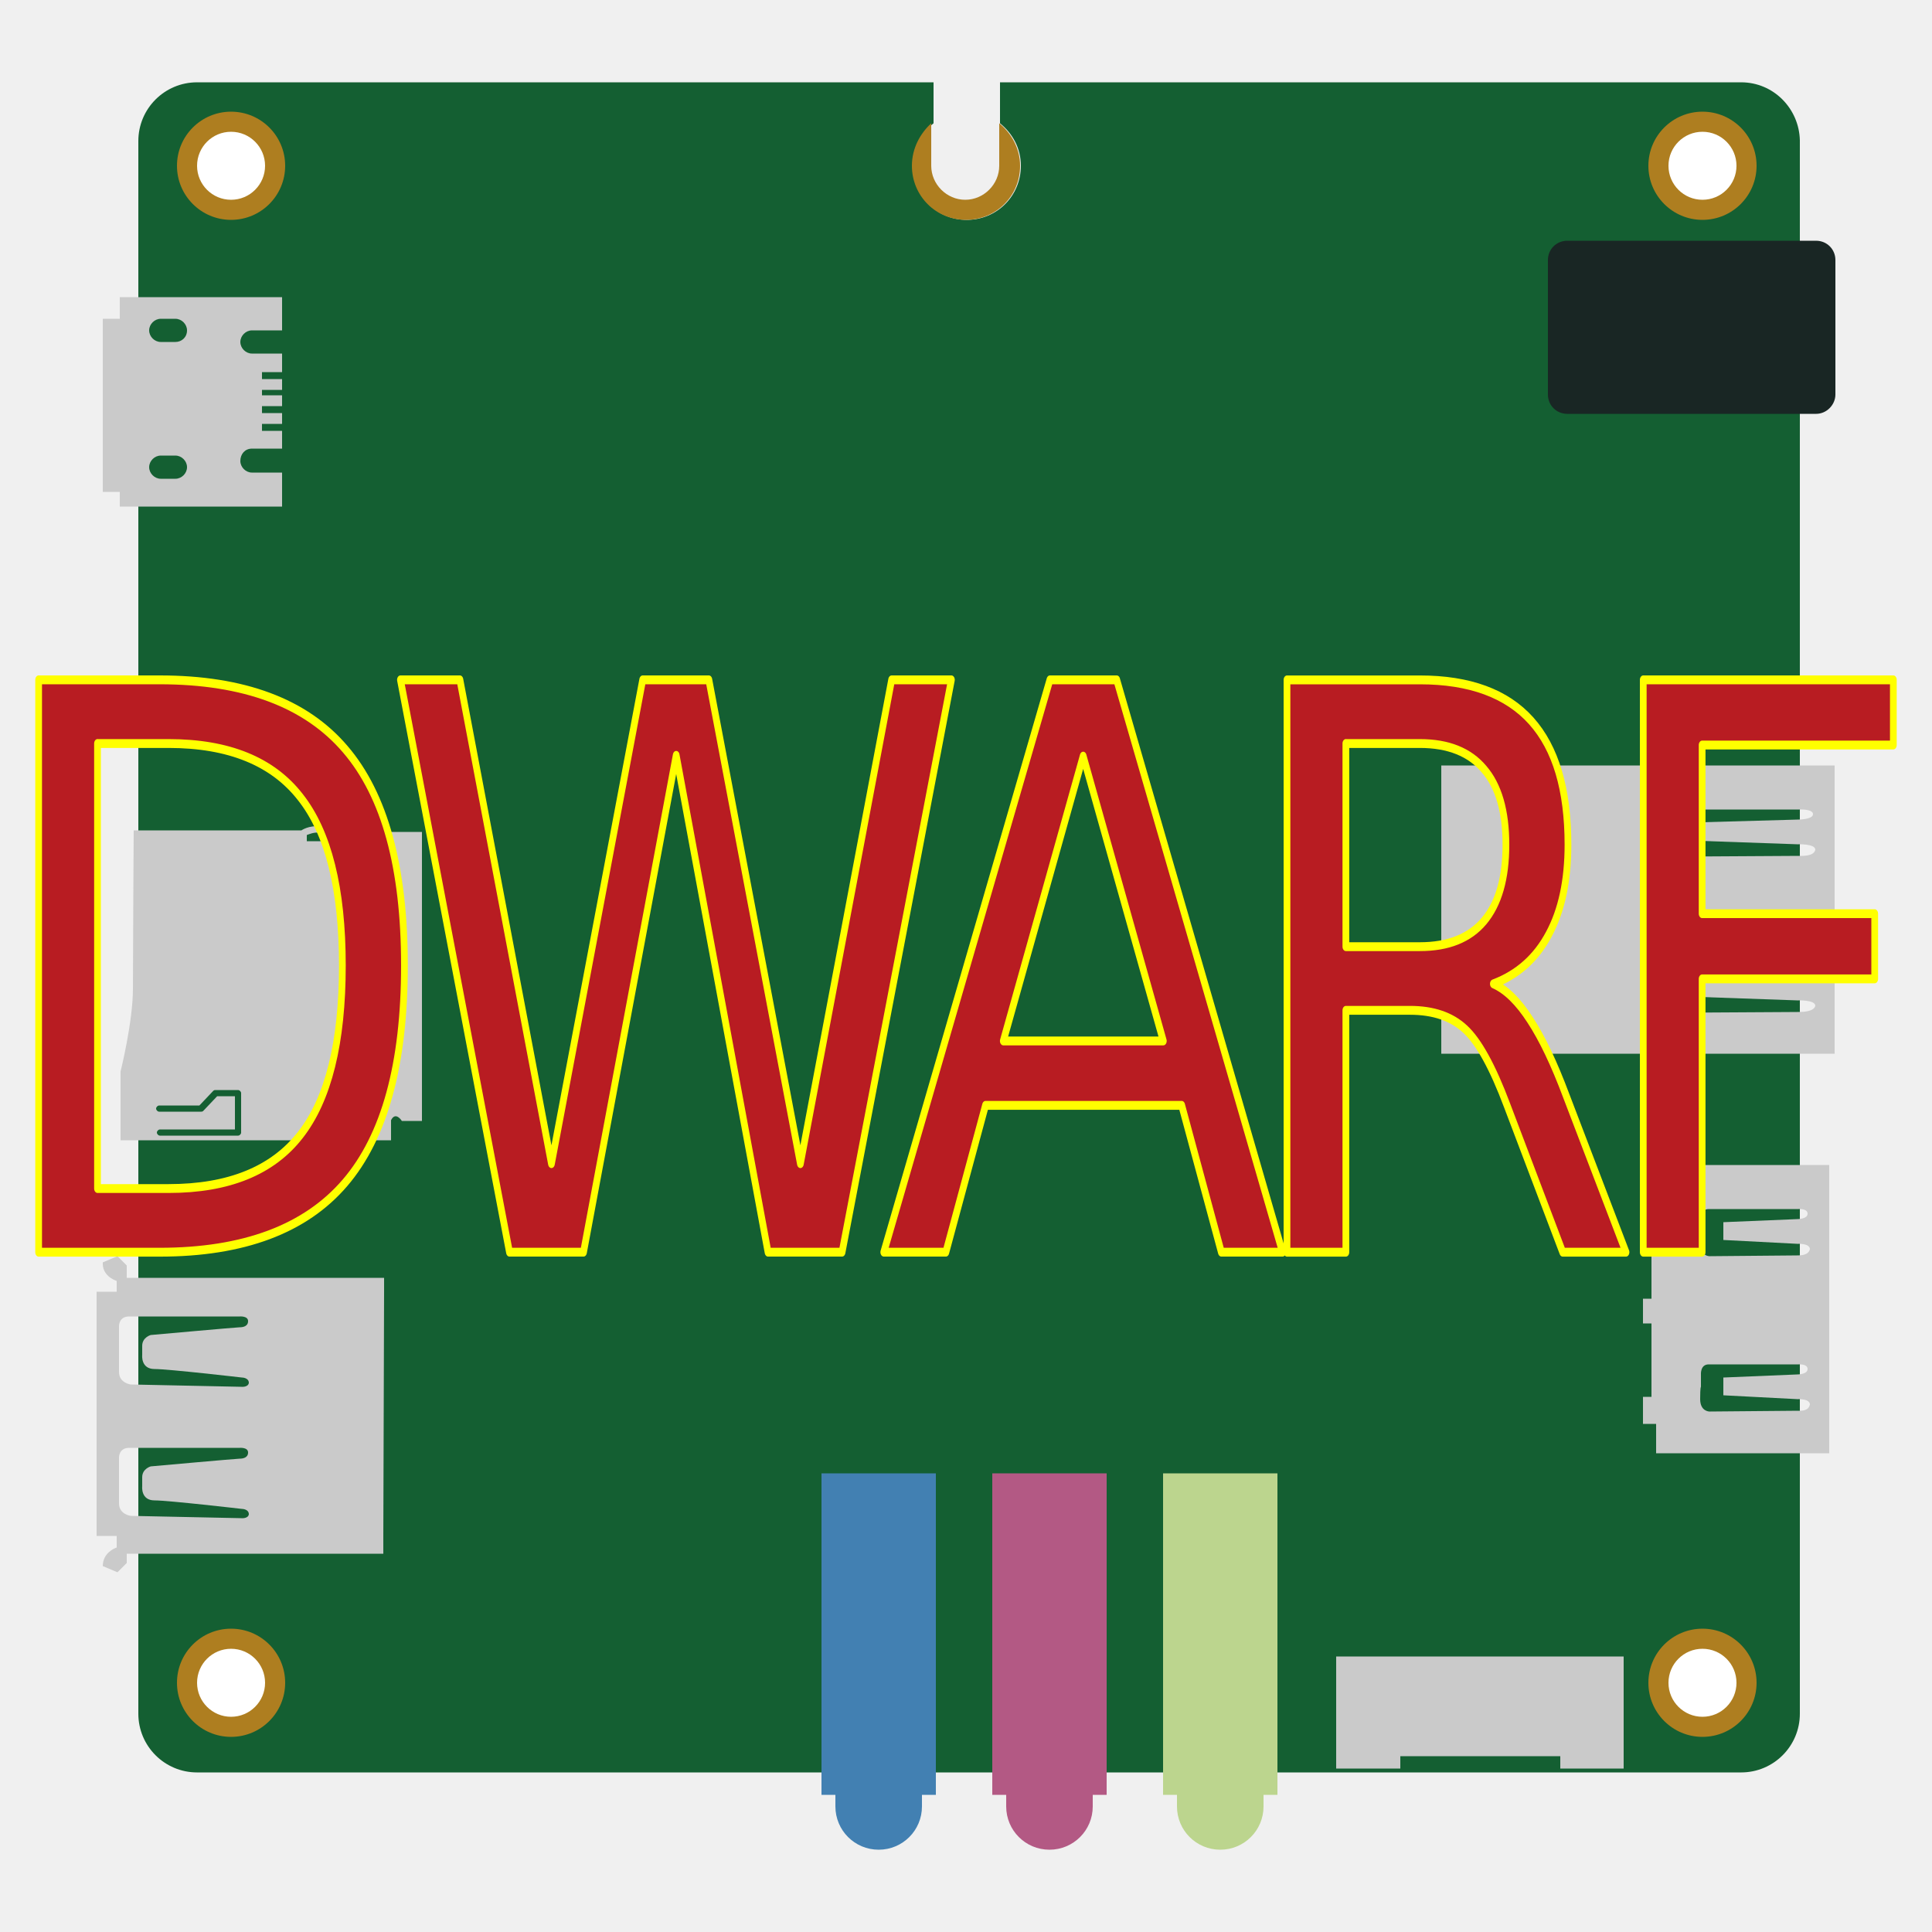
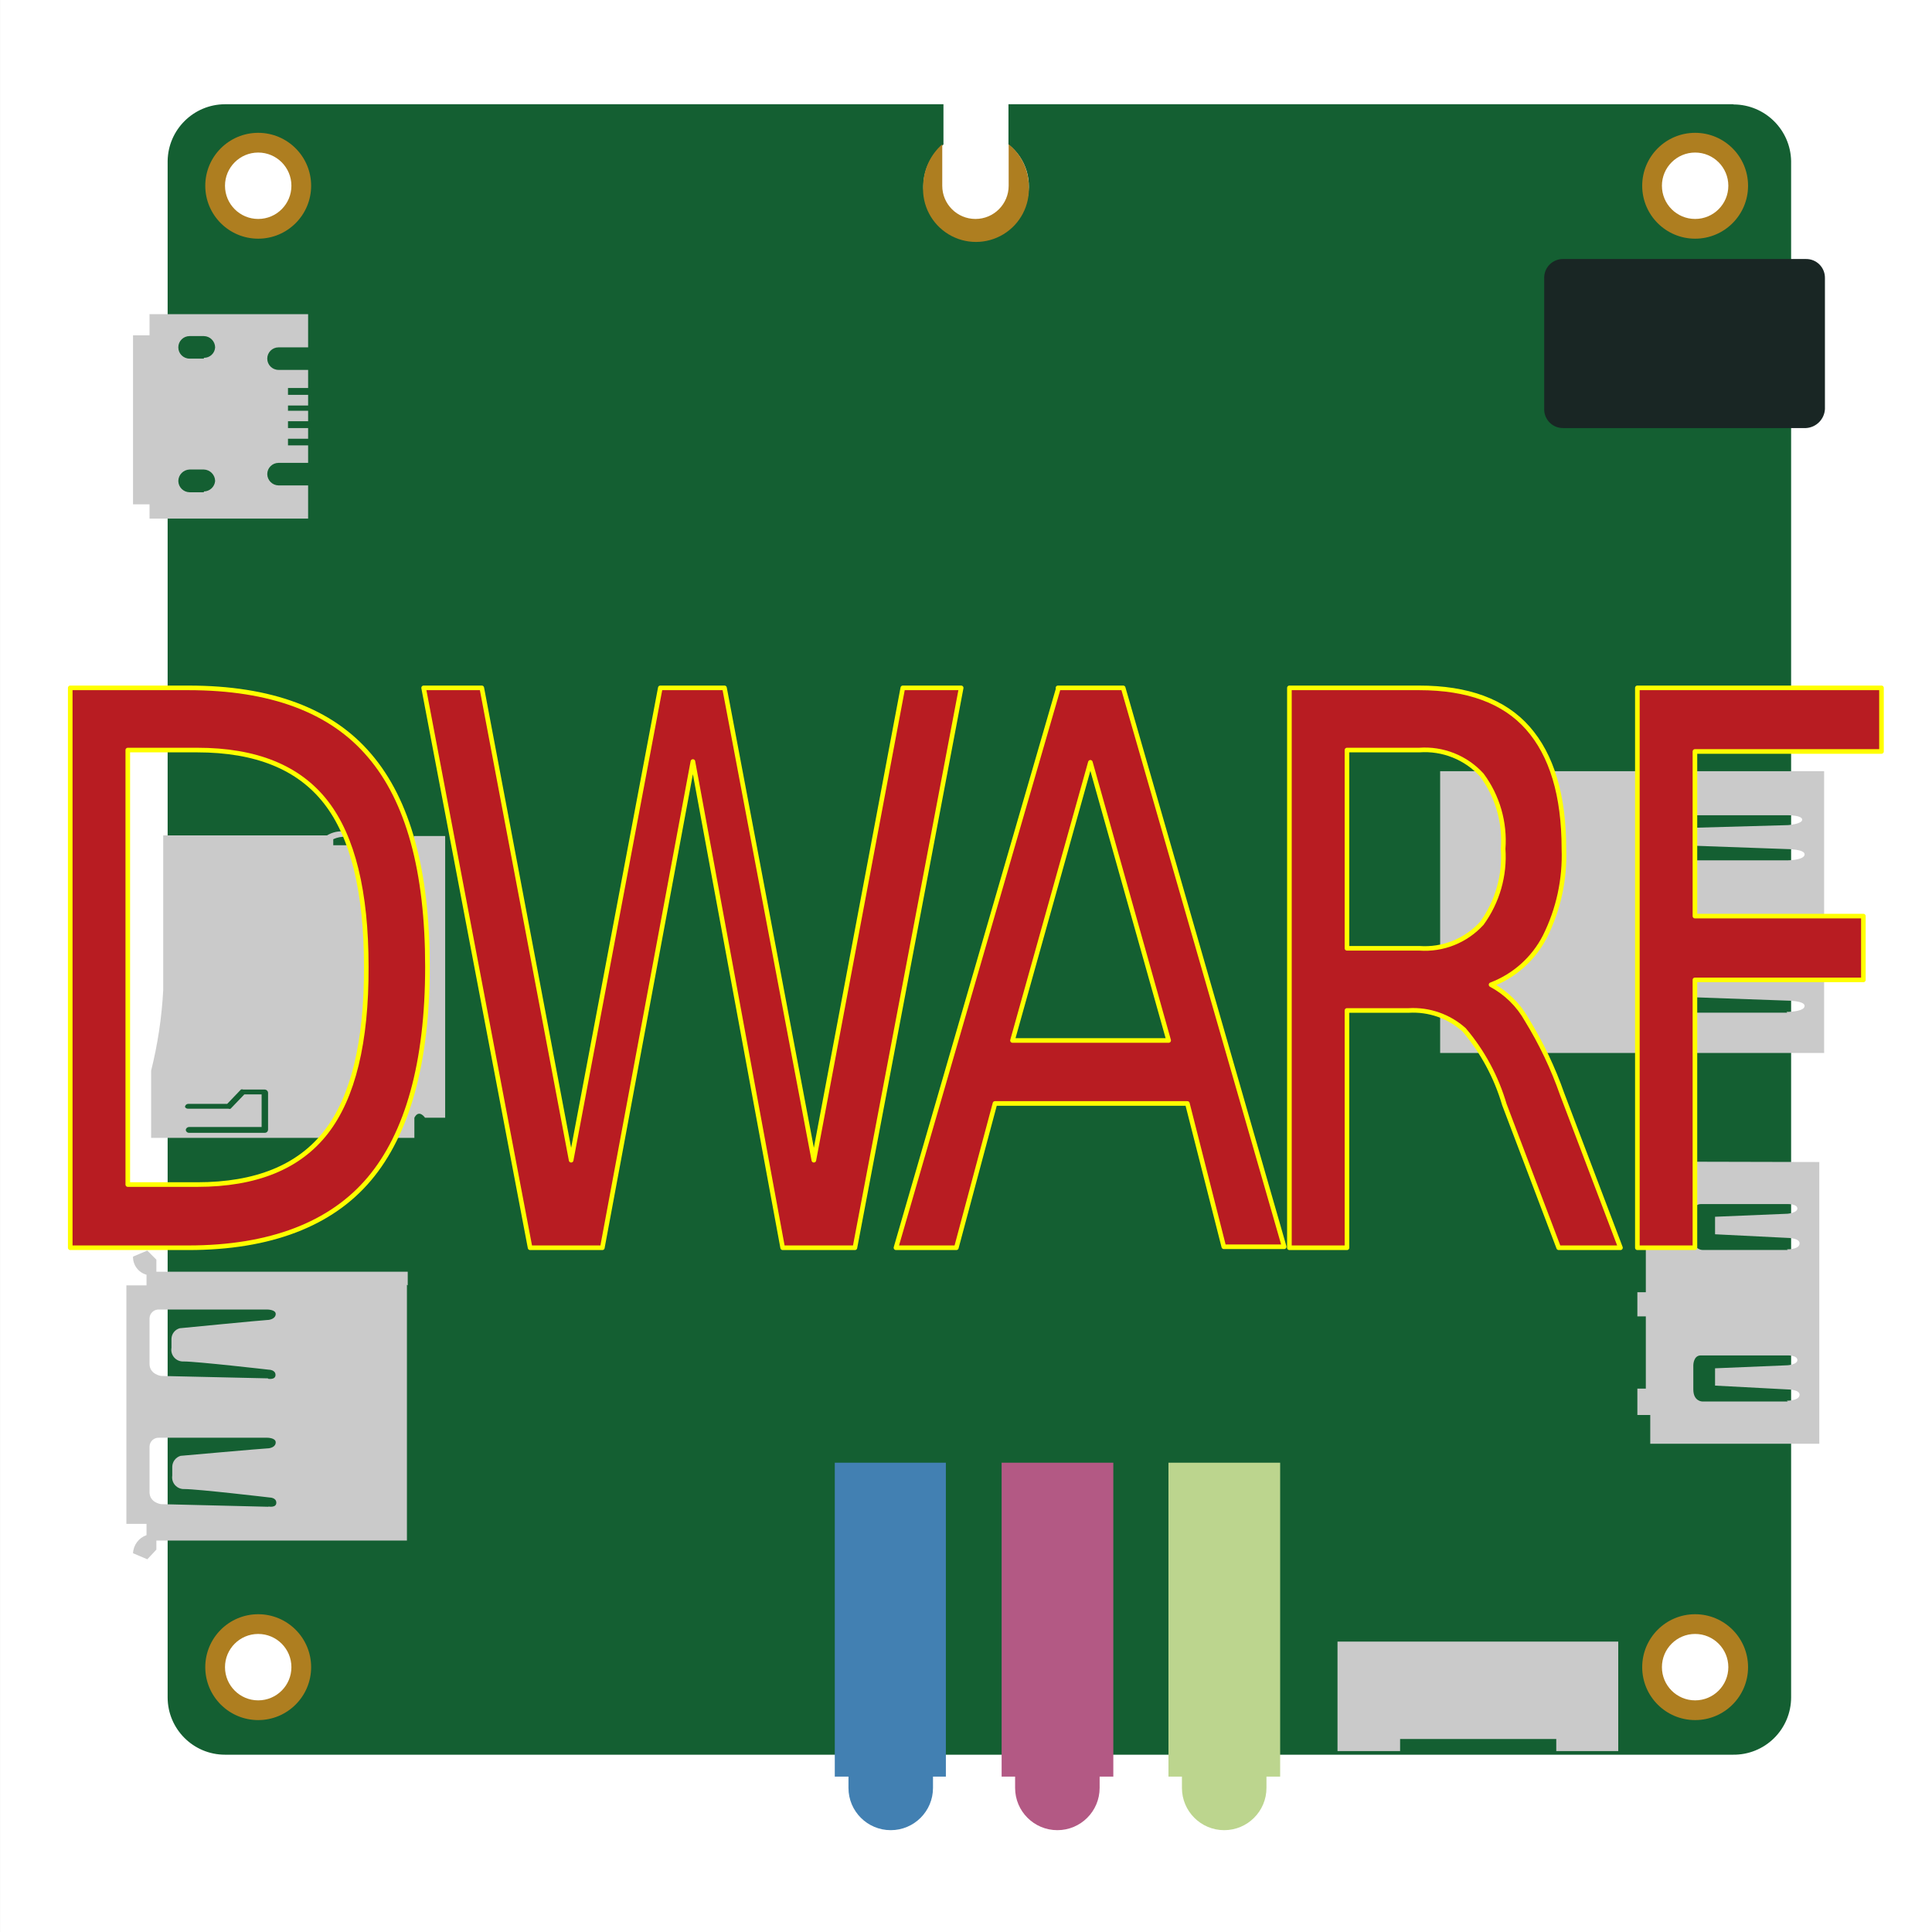
- <svg xmlns="http://www.w3.org/2000/svg" width="50" height="50" viewBox="0 0 50 50" id="svg4304" version="1.1">
-   <defs id="defs4306" />
-   <g id="layer1" transform="translate(0,-1002.362)">
-     <g id="g4906" transform="matrix(0.2,0,0,0.2,-201.2857,1078.604)">
-       <path class="st0" d="m 1231.729,-370.559 -95.9,0 0,5.3 c 1.6,1.3 2.7,3.2 2.7,5.5 0,3.9 -3.1,7 -7,7 -3.9,0 -7,-3.1 -7,-7 0,-2.2 1.1,-4.2 2.7,-5.5 l 0,-5.3 -95.3,0 c -4.2,0 -7.6,3.4 -7.6,7.6 l 0,203.5 c 0,4.2 3.4,7.6 7.6,7.6 l 199.8,0 c 4.2,0 7.6,-3.4 7.6,-7.6 l 0,-203.6 c -0.1,-4.1 -3.4,-7.5 -7.6,-7.5 z" id="path11" style="fill:#145f32" />
-       <g id="g13" transform="translate(979.7286,-407.7592)">
-         <circle class="st1" cx="56.6" cy="48" r="7" id="circle15" style="fill:#ae7e20" />
-         <circle class="st2" cx="56.6" cy="48" r="4.4" id="circle17" style="fill:#ffffff" />
+ <svg xmlns="http://www.w3.org/2000/svg" viewBox="0 0 96 96">
+   <g id="backgroup-white">
+     <rect x="0.01" width="96" height="96" style="fill:#fff" />
+   </g>
+   <g id="board_dwarf">
+     <g id="layer1">
+       <g id="g4906">
+         <path id="path11" d="M86.11,5.18h-36v2a2.62,2.62,0,0,1-1.61,4.69,2.61,2.61,0,0,1-2.62-2.63,2.69,2.69,0,0,1,1-2.06v-2H11.18A2.86,2.86,0,0,0,8.33,8V84.34a2.85,2.85,0,0,0,2.85,2.85H86.11A2.85,2.85,0,0,0,89,84.34V8a2.87,2.87,0,0,0-2.85-2.81Z" style="fill:#145f32" />
+         <g id="g13">
+           <circle id="circle15" cx="12.83" cy="9.23" r="2.63" style="fill:#ae7e20" />
+           <circle id="circle17" cx="12.83" cy="9.23" r="1.65" style="fill:#fff" />
+         </g>
+         <g id="g19">
+           <circle id="circle21" cx="84.23" cy="9.23" r="2.63" style="fill:#ae7e20" />
+           <circle id="circle23" cx="84.23" cy="9.23" r="1.65" style="fill:#fff" />
+         </g>
+         <g id="g25">
+           <circle id="circle27" cx="12.83" cy="82.84" r="2.63" style="fill:#ae7e20" />
+           <circle id="circle29" cx="12.83" cy="82.84" r="1.65" style="fill:#fff" />
+         </g>
+         <g id="g31">
+           <circle id="circle33" cx="84.23" cy="82.84" r="2.63" style="fill:#ae7e20" />
+           <circle id="circle35" cx="84.23" cy="82.84" r="1.65" style="fill:#fff" />
+         </g>
+         <path id="path37" d="M45.87,9.23a2.63,2.63,0,1,0,5.25,0,2.69,2.69,0,0,0-1-2.06V9.23a1.65,1.65,0,1,1-3.3,0V7.17A2.8,2.8,0,0,0,45.87,9.23Z" style="fill:#ae7e20" />
+         <path id="path39" d="M13.84,23h1.47v-.87h-1v-.33h1v-.53h-1v-.34h1v-.52h-1v-.26h1v-.53h-1v-.34h1v-.9H13.84a.56.56,0,0,1,0-1.12h1.47V15.61H7.43v1.05H6.61v8.4h.82v.71h7.88V24.12H13.84a.57.57,0,0,1-.56-.56A.56.56,0,0,1,13.84,23Zm-3.71,1.46H9.42a.57.57,0,0,1-.56-.56.58.58,0,0,1,.56-.57h.71a.58.58,0,0,1,.56.57A.57.57,0,0,1,10.13,24.42Zm0-6.64H9.42a.56.56,0,0,1,0-1.12h.71a.57.57,0,0,1,.56.56A.55.55,0,0,1,10.13,17.78Z" style="fill:#cacaca" />
+         <path id="path41" d="M20.56,41.59V42h-4v-.3a1.28,1.28,0,0,1,.63-.12c.45.08,2.29.34,2.33.34a2.09,2.09,0,0,0,.71-.15.14.14,0,0,0,0-.22.14.14,0,0,0-.23,0,2,2,0,0,1-.56.11l-2.29-.34a1.39,1.39,0,0,0-.9.19H8.11s0,6.08,0,7.69a21.06,21.06,0,0,1-.6,4v3.34H20.59v-1c.23-.45.53,0,.53,0h1v-14H20.56ZM13.32,56.14a.16.16,0,0,1-.15.15H9.38a.16.16,0,0,1-.15-.15A.17.17,0,0,1,9.38,56H13V54.38h-.86l-.68.71a.13.13,0,0,1-.11,0h-2A.16.16,0,0,1,9.19,55a.17.17,0,0,1,.15-.15h1.95l.68-.71a.13.13,0,0,1,.11,0h1.09a.17.17,0,0,1,.15.15v1.91Z" style="fill:#cacaca" />
+         <path id="path45" d="M20.26,63.87v-.68H7.77v-.6l-.45-.45-.71.3a.91.91,0,0,0,.67.9v.53h-1V75.72h1v.56a1,1,0,0,0-.67.9l.71.3L7.77,77v-.45H20.22v-.82h0l0-11.89Zm-6.94,11L8,74.74s-.57-.07-.57-.6V71.89a.45.45,0,0,1,.49-.45h5.36s.42,0,.42.23-.27.3-.42.3-4.31.37-4.31.37a.58.58,0,0,0-.41.53v.45a.58.58,0,0,0,.6.67c.67,0,4.24.42,4.24.42s.33,0,.33.26-.37.19-.37.19Zm0-6.38L8,68.37s-.57-.08-.57-.6V65.52a.45.45,0,0,1,.49-.45h5.36s.42,0,.42.22-.27.3-.42.3S8.93,66,8.93,66a.56.56,0,0,0-.41.52v.45a.58.58,0,0,0,.6.68c.67,0,4.24.41,4.24.41s.33,0,.33.26-.37.19-.37.19Z" style="fill:#cacaca" />
+         <path id="path47" d="M47,72.68H41.48v15.6h.68v.56a2.1,2.1,0,0,0,4.2,0v-.56H47V72.68Z" style="fill:#4280b2" />
+         <path id="path49" d="M55.28,72.68H49.77v15.6h.67v.56a2.1,2.1,0,0,0,4.2,0v-.56h.68V72.68Z" style="fill:#b35984" />
+         <path id="path51" d="M63.57,72.68H58.06v15.6h.67v.56a2.1,2.1,0,1,0,4.2,0v-.56h.68V72.68Z" style="fill:#bcd58e" />
+         <polygon id="polygon53" points="80.41 87.01 80.41 81.57 66.46 81.57 66.46 87.01 69.57 87.01 69.57 86.41 77.33 86.41 77.33 87.01 80.41 87.01" style="fill:#cacaca" />
+         <path id="path55" d="M82,57.72v1.84h-.64v1.08h.42v3.57h-.42v1.2h.42V69h-.42v1.31H82v1.43h8.4v-14Zm6.83,11.92-4.24,0s-.45,0-.45-.6,0-.6,0-.6v-.6s0-.49.37-.49h4.35s.45,0,.45.23-.49.26-.49.26l-3.6.15v.86l3.6.19s.6,0,.6.26-.45.3-.63.3Zm0-7.53-4.24,0s-.45,0-.45-.6,0-.6,0-.6v-.6s0-.48.37-.48h4.35s.45,0,.45.22-.49.26-.49.26l-3.6.15v.87l3.6.18s.6,0,.6.27-.45.3-.63.3Z" style="fill:#cacaca" />
+         <path id="path57" d="M71.56,52.32H90.64v-14H71.56v14Zm17.25-2-6.27,0s-.67,0-.67-.6,0-.6,0-.6v-.6s0-.49.56-.49h6.45s.67,0,.67.23-.71.26-.71.26l-5.36.15v.86l5.32.19s.87,0,.87.26-.64.3-.9.3Zm0-7.57-6.27,0s-.67,0-.67-.6,0-.6,0-.6V41s0-.49.56-.49h6.45s.67,0,.67.22-.71.27-.71.27l-5.36.15V42l5.32.19s.87,0,.87.26-.64.3-.9.3Z" style="fill:#cacaca" />
+         <path id="path59" d="M89.74,21.27H77.67a.93.93,0,0,1-.94-.94V13.81a.93.93,0,0,1,.94-.94H89.74a.93.93,0,0,1,.94.94v6.52A1,1,0,0,1,89.74,21.27Z" style="fill:#192624" />
      </g>
-       <g id="g19" transform="translate(979.7286,-407.7592)">
-         <circle class="st1" cx="247" cy="48" r="7" id="circle21" style="fill:#ae7e20" />
-         <circle class="st2" cx="247" cy="48" r="4.4" id="circle23" style="fill:#ffffff" />
+       <g id="text4148">
+         <path id="path4162" d="M6.35,37.27V58.86H9.8q4.38,0,6.4-2.6t2-8.22q0-5.59-2-8.17c-1.35-1.74-3.48-2.6-6.4-2.6ZM3.49,34.18H9.36q6.15,0,9,3.36c1.92,2.24,2.88,5.73,2.88,10.5s-1,8.3-2.89,10.54S13.44,62,9.36,62H3.49V34.18Z" style="fill:#b81c22;stroke:#ff0;stroke-linecap:round;stroke-linejoin:round;stroke-width:0.229px" />
+         <path id="path4164" d="M21.05,34.18h2.89l4.44,23.47,4.43-23.47H36l4.44,23.47,4.42-23.47h2.9L42.48,62H38.89L34.43,37.84,29.93,62H26.34L21.05,34.18Z" style="fill:#b81c22;stroke:#ff0;stroke-linecap:round;stroke-linejoin:round;stroke-width:0.229px" />
+         <path id="path4166" d="M54.18,37.88,50.31,51.7h7.76L54.18,37.88Zm-1.61-3.7h3.24l8,27.77h-3L59,54.83H49.44L47.52,62h-3l8.06-27.77Z" style="fill:#b81c22;stroke:#ff0;stroke-linecap:round;stroke-linejoin:round;stroke-width:0.229px" />
+         <path id="path4168" d="M74.09,48.93a4.44,4.44,0,0,1,1.78,1.75,19.05,19.05,0,0,1,1.75,3.68L80.52,62H77.45l-2.7-7.12a10.15,10.15,0,0,0-2-3.71A3.79,3.79,0,0,0,70,50.21H66.93V62H64.07V34.18h6.45c2.41,0,4.22.66,5.4,2s1.79,3.33,1.79,6a9,9,0,0,1-.94,4.35,5,5,0,0,1-2.68,2.4ZM66.93,37.27v9.85h3.59a3.83,3.83,0,0,0,3.11-1.24,5.63,5.63,0,0,0,1.06-3.7,5.47,5.47,0,0,0-1.06-3.67,3.83,3.83,0,0,0-3.11-1.24Z" style="fill:#b81c22;stroke:#ff0;stroke-linecap:round;stroke-linejoin:round;stroke-width:0.229px" />
+         <path id="path4170" d="M81.36,34.18H93.49v3.16H84.22v8.18h8.37v3.17H84.22V62H81.36V34.18Z" style="fill:#b81c22;stroke:#ff0;stroke-linecap:round;stroke-linejoin:round;stroke-width:0.229px" />
      </g>
-       <g id="g25" transform="translate(979.7286,-407.7592)">
-         <circle class="st1" cx="56.6" cy="244.3" r="7" id="circle27" style="fill:#ae7e20" />
-         <circle class="st2" cx="56.6" cy="244.3" r="4.4" id="circle29" style="fill:#ffffff" />
-       </g>
-       <g id="g31" transform="translate(979.7286,-407.7592)">
-         <circle class="st1" cx="247" cy="244.3" r="7" id="circle33" style="fill:#ae7e20" />
-         <circle class="st2" cx="247" cy="244.3" r="4.4" id="circle35" style="fill:#ffffff" />
-       </g>
-       <path class="st1" d="m 1124.429,-359.759 c 0,3.9 3.1,7 7,7 3.9,0 7,-3.1 7,-7 0,-2.2 -1.1,-4.2 -2.7,-5.5 l 0,5.5 c 0,2.4 -2,4.4 -4.4,4.4 -2.4,0 -4.4,-2 -4.4,-4.4 l 0,-5.5 c -1.4,1.3 -2.5,3.2 -2.5,5.5 z" id="path37" style="fill:#ae7e20" />
-       <path class="st3" d="m 1039.029,-323.159 3.9,0 0,-2.3 -2.6,0 0,-0.9 2.6,0 0,-1.4 -2.6,0 0,-0.9 2.6,0 0,-1.4 -2.6,0 0,-0.7 2.6,0 0,-1.4 -2.6,0 0,-0.9 2.6,0 0,-2.4 -3.9,0 c -0.8,0 -1.5,-0.7 -1.5,-1.5 0,-0.8 0.7,-1.5 1.5,-1.5 l 3.9,0 0,-4.3 -21,0 0,2.8 -2.2,0 0,22.4 2.2,0 0,1.9 21,0 0,-4.4 -3.9,0 c -0.8,0 -1.5,-0.7 -1.5,-1.5 0,-0.9 0.6,-1.6 1.5,-1.6 z m -9.9,3.9 -1.9,0 c -0.8,0 -1.5,-0.7 -1.5,-1.5 0,-0.8 0.7,-1.5 1.5,-1.5 l 1.9,0 c 0.8,0 1.5,0.7 1.5,1.5 0,0.8 -0.7,1.5 -1.5,1.5 z m 0,-17.7 -1.9,0 c -0.8,0 -1.5,-0.7 -1.5,-1.5 0,-0.8 0.7,-1.5 1.5,-1.5 l 1.9,0 c 0.8,0 1.5,0.7 1.5,1.5 0,0.9 -0.7,1.5 -1.5,1.5 z" id="path39" style="fill:#cacaca" />
-       <path class="st3" d="m 1056.929,-273.459 0,1.1 -10.8,0 0,-0.8 c 0.3,-0.1 0.9,-0.4 1.7,-0.3 1.2,0.2 6.1,0.9 6.2,0.9 0.2,0 1.4,-0.1 1.9,-0.4 0.2,-0.1 0.3,-0.4 0.1,-0.6 -0.1,-0.2 -0.4,-0.3 -0.6,-0.1 -0.2,0.1 -1.1,0.3 -1.5,0.3 0,0 -4.8,-0.7 -6.1,-0.9 -1.4,-0.2 -2.4,0.5 -2.4,0.5 l 0,0 -21.7,0 c 0,0 -0.1,16.2 -0.1,20.5 0,4.3 -1.6,10.7 -1.6,10.7 l 0,8.9 35,0 0,-2.6 c 0.6,-1.2 1.4,0.1 1.4,0.1 l 2.6,0 0,-37.4 -4.1,0 c 0,0 0,0.1 0,0.1 z m -19.3,38.8 c 0,0.2 -0.2,0.4 -0.4,0.4 l -10.1,0 c -0.2,0 -0.4,-0.2 -0.4,-0.4 0,-0.2 0.2,-0.4 0.4,-0.4 l 9.7,0 0,-4.3 -2.3,0 -1.8,1.9 c -0.1,0.1 -0.2,0.1 -0.3,0.1 l -5.4,0 c -0.2,0 -0.4,-0.2 -0.4,-0.4 0,-0.2 0.2,-0.4 0.4,-0.4 l 5.2,0 1.8,-1.9 c 0.1,-0.1 0.2,-0.1 0.3,-0.1 l 2.9,0 c 0.2,0 0.4,0.2 0.4,0.4 0,0 0,5.1 0,5.1 z" id="path41" style="fill:#cacaca" />
-       <path class="st4" d="M 1022.529,-200.959" id="path43" style="fill:none;stroke:#cacaca;stroke-width:0.649;stroke-linecap:round;stroke-linejoin:round;stroke-miterlimit:10" />
-       <path class="st3" d="m 1056.129,-214.059 0,-1.8 -33.3,0 0,-1.6 -1.2,-1.2 -1.9,0.8 c -0.1,1.7 1.5,2.3 1.8,2.4 l 0,1.4 -2.6,0 0,31.6 2.6,0 0,1.5 c -0.3,0.1 -1.8,0.7 -1.8,2.4 l 1.9,0.8 1.2,-1.2 0,-1.2 33.2,0 0,-2.2 0,0 0.1,-31.7 0,0 z m -18.5,29.3 -14.3,-0.3 c 0,0 -1.5,-0.2 -1.5,-1.6 0,-1.3 0,-3 0,-3 l 0,-3 c 0,0 0,-1.2 1.3,-1.2 1.2,0 14.3,0 14.3,0 0,0 1.1,-0.1 1.1,0.6 0,0.7 -0.7,0.8 -1.1,0.8 -0.4,0 -11.5,1 -11.5,1 0,0 -1.1,0.3 -1.1,1.4 0,1 0,1.2 0,1.2 0,0 -0.2,1.8 1.6,1.8 1.8,0 11.3,1.1 11.3,1.1 0,0 0.9,0 0.9,0.7 -0.1,0.6 -1,0.5 -1,0.5 z m 0,-17 -14.3,-0.3 c 0,0 -1.5,-0.2 -1.5,-1.6 0,-1.3 0,-3 0,-3 l 0,-3 c 0,0 0,-1.2 1.3,-1.2 1.2,0 14.3,0 14.3,0 0,0 1.1,-0.1 1.1,0.6 0,0.7 -0.7,0.8 -1.1,0.8 -0.4,0 -11.5,1 -11.5,1 0,0 -1.1,0.3 -1.1,1.4 0,1 0,1.2 0,1.2 0,0 -0.2,1.8 1.6,1.8 1.8,0 11.3,1.1 11.3,1.1 0,0 0.9,0 0.9,0.7 -0.1,0.6 -1,0.5 -1,0.5 z" id="path45" style="fill:#cacaca" />
-       <path class="st5" d="m 1127.429,-190.559 -14.7,0 0,41.6 1.8,0 0,1.5 c 0,3.1 2.5,5.6 5.6,5.6 3.1,0 5.6,-2.5 5.6,-5.6 l 0,-1.5 1.8,0 0,-41.6 -0.1,0 0,0 z" id="path47" style="fill:#4280b2" />
-       <path class="st6" d="m 1149.529,-190.559 -14.7,0 0,41.6 1.8,0 0,1.5 c 0,3.1 2.5,5.6 5.6,5.6 3.1,0 5.6,-2.5 5.6,-5.6 l 0,-1.5 1.8,0 0,-41.6 -0.1,0 0,0 z" id="path49" style="fill:#b35984" />
-       <path class="st7" d="m 1171.629,-190.559 -14.7,0 0,41.6 1.8,0 0,1.5 c 0,3.1 2.5,5.6 5.6,5.6 3.1,0 5.6,-2.5 5.6,-5.6 l 0,-1.5 1.8,0 0,-41.6 -0.1,0 0,0 z" id="path51" style="fill:#bcd58e" />
-       <polygon class="st3" points="236.8,255.4 236.8,240.9 199.6,240.9 199.6,255.4 207.9,255.4 207.9,253.8 228.6,253.8 228.6,255.4 " id="polygon53" style="fill:#cacaca" transform="translate(979.7286,-407.7592)" />
-       <path class="st3" d="m 1220.729,-230.459 0,4.9 -1.7,0 0,2.9 1.1,0 0,9.5 -1.1,0 0,3.2 1.1,0 0,9.5 -1.1,0 0,3.5 1.7,0 0,3.8 22.4,0 0,-37.3 -22.4,0 0,0 z m 18.2,31.8 c -0.5,0 -11.3,0.1 -11.3,0.1 0,0 -1.2,0 -1.2,-1.6 0,-1.6 0.1,-1.6 0.1,-1.6 l 0,-1.6 c 0,0 -0.1,-1.3 1,-1.3 1,0 11.6,0 11.6,0 0,0 1.2,-0.1 1.2,0.6 0,0.7 -1.3,0.7 -1.3,0.7 l -9.6,0.4 0,2.3 9.6,0.5 c 0,0 1.6,-0.1 1.6,0.7 -0.2,0.9 -1.2,0.8 -1.7,0.8 z m 0,-20.1 c -0.5,0 -11.3,0.1 -11.3,0.1 0,0 -1.2,0 -1.2,-1.6 0,-1.6 0.1,-1.6 0.1,-1.6 l 0,-1.6 c 0,0 -0.1,-1.3 1,-1.3 1,0 11.6,0 11.6,0 0,0 1.2,-0.1 1.2,0.6 0,0.7 -1.3,0.7 -1.3,0.7 l -9.6,0.4 0,2.3 9.6,0.5 c 0,0 1.6,-0.1 1.6,0.7 -0.2,0.8 -1.2,0.8 -1.7,0.8 z" id="path55" style="fill:#cacaca" />
-       <path class="st3" d="m 1192.929,-244.859 50.9,0 0,-37.3 -50.9,0 0,37.3 0,0 z m 46,-5.4 c -0.7,0 -16.7,0.1 -16.7,0.1 0,0 -1.8,0 -1.8,-1.6 0,-1.6 0.1,-1.6 0.1,-1.6 l 0,-1.6 c 0,0 -0.1,-1.3 1.5,-1.3 1.6,0 17.2,0 17.2,0 0,0 1.8,-0.1 1.8,0.6 0,0.7 -1.9,0.7 -1.9,0.7 l -14.3,0.4 0,2.3 14.2,0.5 c 0,0 2.3,-0.1 2.3,0.7 -0.2,0.8 -1.7,0.8 -2.4,0.8 z m 0,-20.2 c -0.7,0 -16.7,0.1 -16.7,0.1 0,0 -1.8,0 -1.8,-1.6 0,-1.6 0.1,-1.6 0.1,-1.6 l 0,-1.6 c 0,0 -0.1,-1.3 1.5,-1.3 1.6,0 17.2,0 17.2,0 0,0 1.8,-0.1 1.8,0.6 0,0.7 -1.9,0.7 -1.9,0.7 l -14.3,0.4 0,2.3 14.2,0.5 c 0,0 2.3,-0.1 2.3,0.7 -0.2,0.9 -1.7,0.8 -2.4,0.8 z" id="path57" style="fill:#cacaca" />
-       <path class="st8" d="m 1241.429,-327.659 -32.2,0 c -1.4,0 -2.5,-1.1 -2.5,-2.5 l 0,-17.4 c 0,-1.4 1.1,-2.5 2.5,-2.5 l 32.2,0 c 1.4,0 2.5,1.1 2.5,2.5 l 0,17.4 c 0,1.3 -1.1,2.5 -2.5,2.5 z" id="path59" style="fill:#192624" />
-     </g>
-     <g transform="matrix(0.7607295,0,0,1.000438,5.973434,-3.76531e-5)" style="font-style:normal;font-weight:normal;font-size:20.309px;line-height:125%;font-family:sans-serif;letter-spacing:0px;word-spacing:0px;fill:#b81c22;fill-opacity:1;stroke:#ffff00;stroke-width:0.229;stroke-linecap:round;stroke-linejoin:round;stroke-opacity:1;stroke-miterlimit:4;stroke-dasharray:none" id="text4148">
-       <path d="m -4.535,1021.156 0,11.513 2.42,0 q 3.064,0 4.482,-1.388 1.428,-1.388 1.428,-4.383 0,-2.975 -1.428,-4.353 -1.418,-1.388 -4.482,-1.388 l -2.42,0 z m -2.003,-1.646 4.115,0 q 4.304,0 6.317,1.795 2.013,1.785 2.013,5.593 0,3.828 -2.023,5.623 -2.023,1.795 -6.307,1.795 l -4.115,0 0,-14.805 z" id="path4162" style="stroke:#ffff00;stroke-opacity:1;stroke-width:0.229;stroke-miterlimit:4;stroke-dasharray:none;stroke-linejoin:round;stroke-linecap:round" />
-       <path d="m 5.771,1019.51 2.023,0 3.114,12.515 3.104,-12.515 2.251,0 3.114,12.515 3.104,-12.515 2.033,0 -3.719,14.805 -2.519,0 -3.124,-12.852 -3.153,12.852 -2.519,0 -3.709,-14.805 z" id="path4164" style="stroke:#ffff00;stroke-opacity:1;stroke-width:0.229;stroke-miterlimit:4;stroke-dasharray:none;stroke-linejoin:round;stroke-linecap:round" />
-       <path d="m 28.997,1021.483 -2.717,7.368 5.444,0 -2.727,-7.368 z m -1.13,-1.973 2.271,0 5.642,14.805 -2.082,0 -1.349,-3.798 -6.674,0 -1.349,3.798 -2.112,0 5.652,-14.805 z" id="path4166" style="stroke:#ffff00;stroke-opacity:1;stroke-width:0.229;stroke-miterlimit:4;stroke-dasharray:none;stroke-linejoin:round;stroke-linecap:round" />
-       <path d="m 42.952,1027.374 q 0.645,0.218 1.249,0.932 0.615,0.714 1.23,1.964 l 2.033,4.046 -2.152,0 -1.894,-3.798 q -0.734,-1.488 -1.428,-1.973 -0.684,-0.486 -1.874,-0.486 l -2.182,0 0,6.257 -2.003,0 0,-14.805 4.522,0 q 2.539,0 3.788,1.061 1.249,1.061 1.249,3.203 0,1.398 -0.654,2.32 -0.645,0.922 -1.884,1.279 z m -5.018,-6.218 0,5.256 2.519,0 q 1.448,0 2.182,-0.664 0.744,-0.674 0.744,-1.973 0,-1.299 -0.744,-1.954 -0.734,-0.664 -2.182,-0.664 l -2.519,0 z" id="path4168" style="stroke:#ffff00;stroke-opacity:1;stroke-width:0.229;stroke-miterlimit:4;stroke-dasharray:none;stroke-linejoin:round;stroke-linecap:round" />
-       <path d="m 48.051,1019.51 8.508,0 0,1.686 -6.505,0 0,4.363 5.871,0 0,1.686 -5.871,0 0,7.071 -2.003,0 0,-14.805 z" id="path4170" style="stroke:#ffff00;stroke-opacity:1;stroke-width:0.229;stroke-miterlimit:4;stroke-dasharray:none;stroke-linejoin:round;stroke-linecap:round" />
    </g>
  </g>
</svg>
